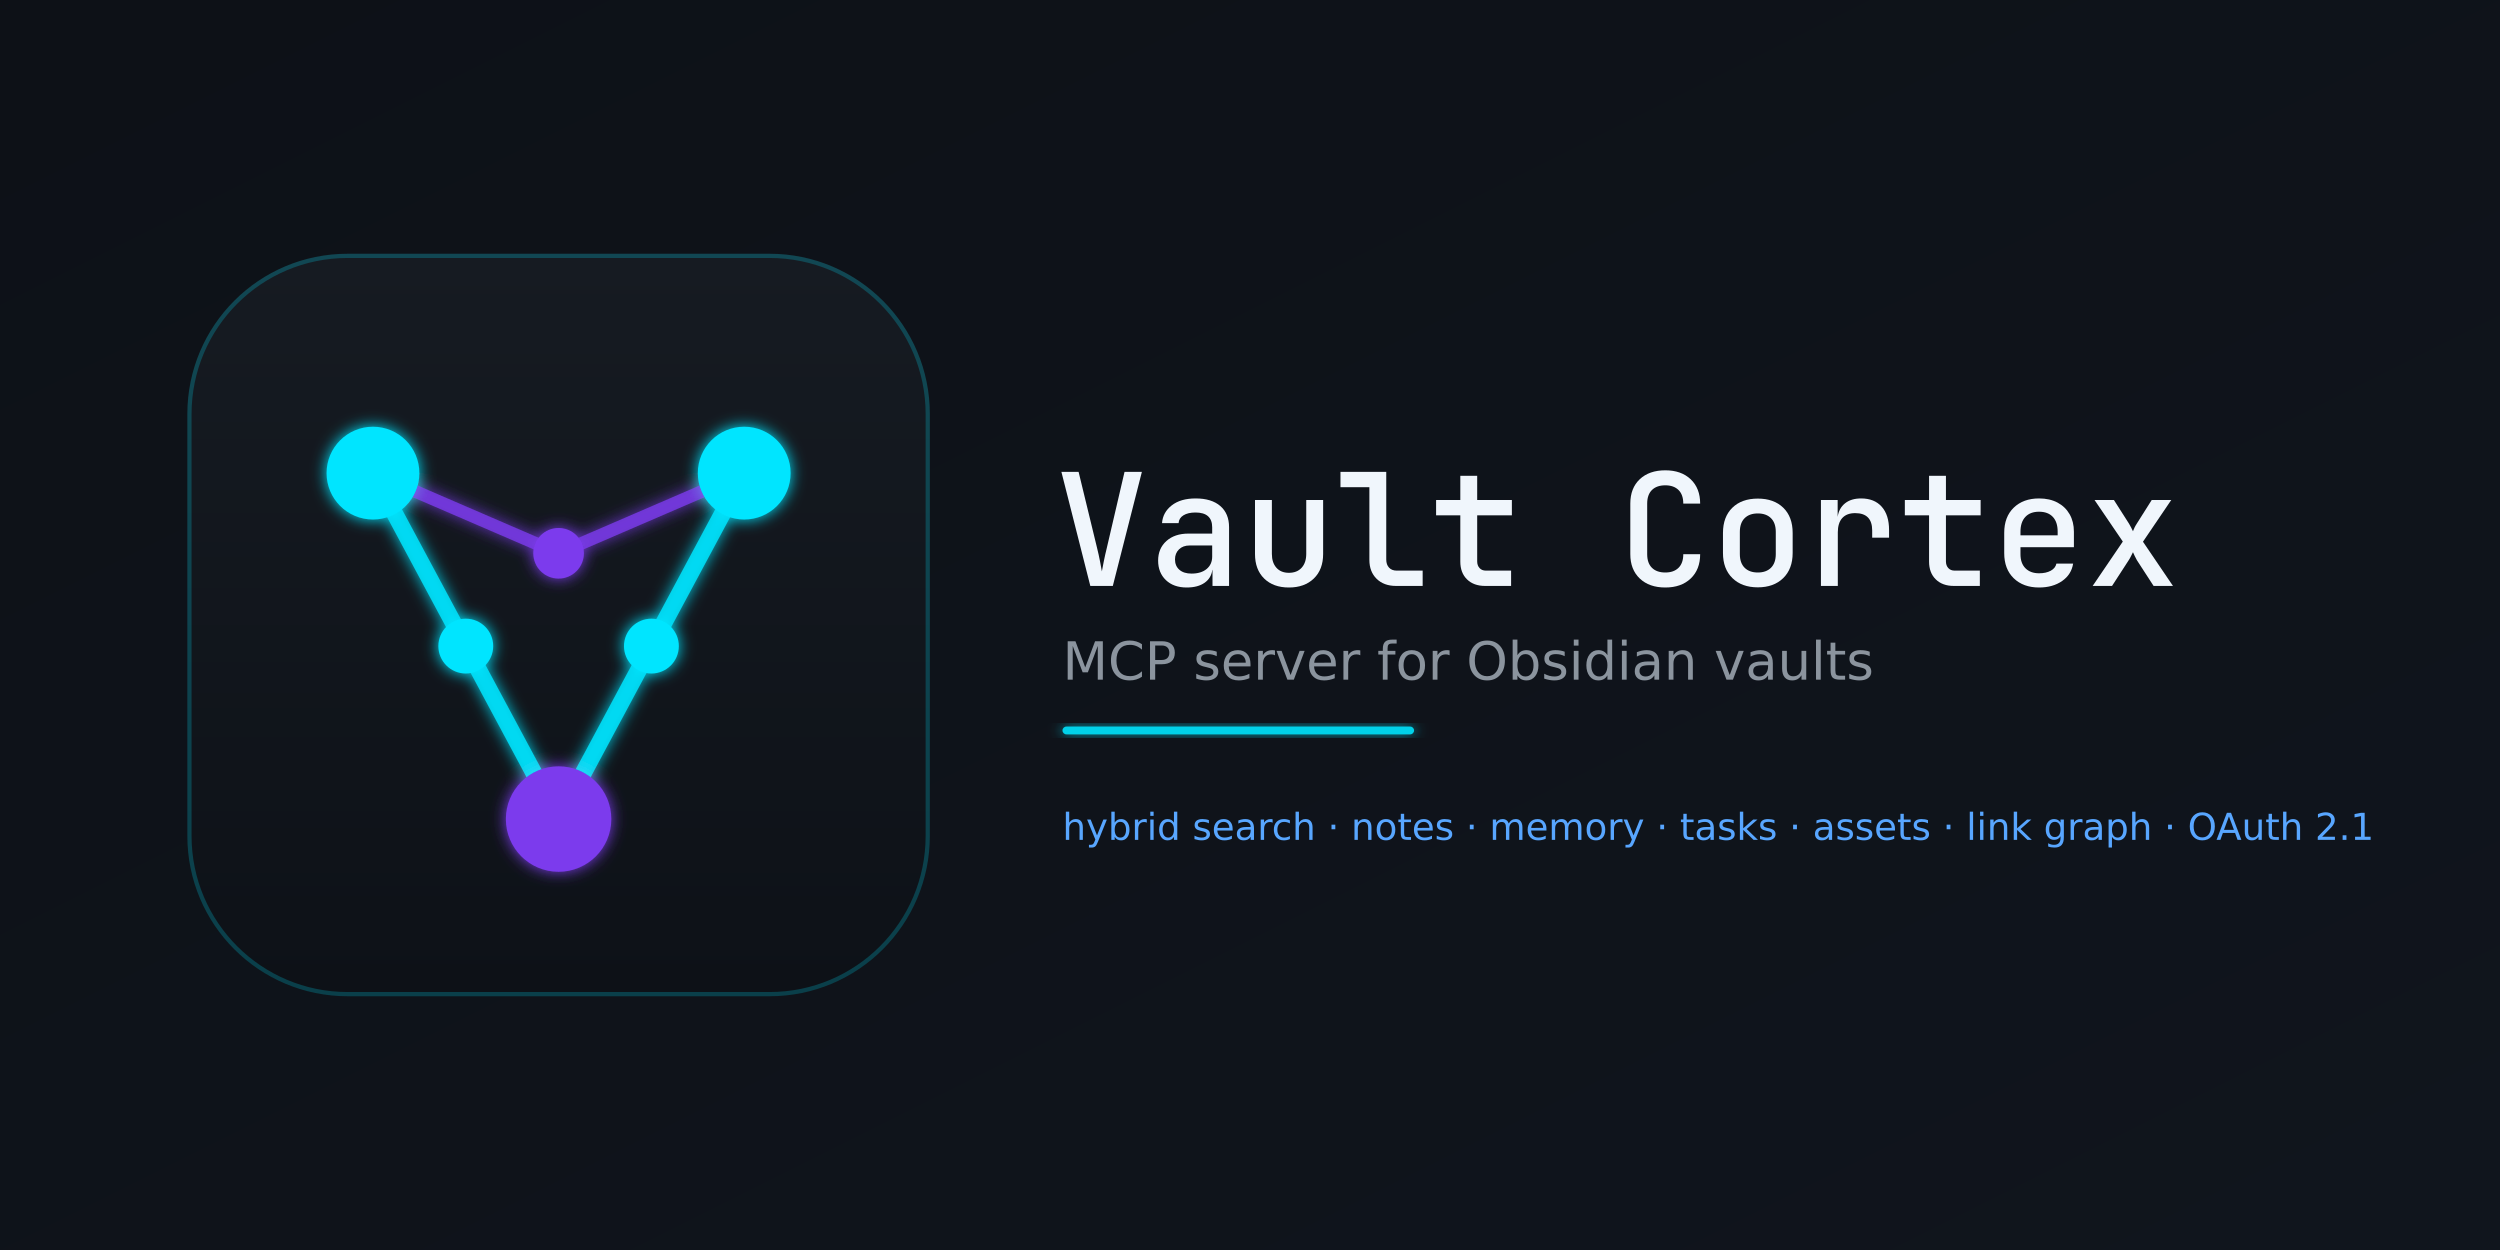
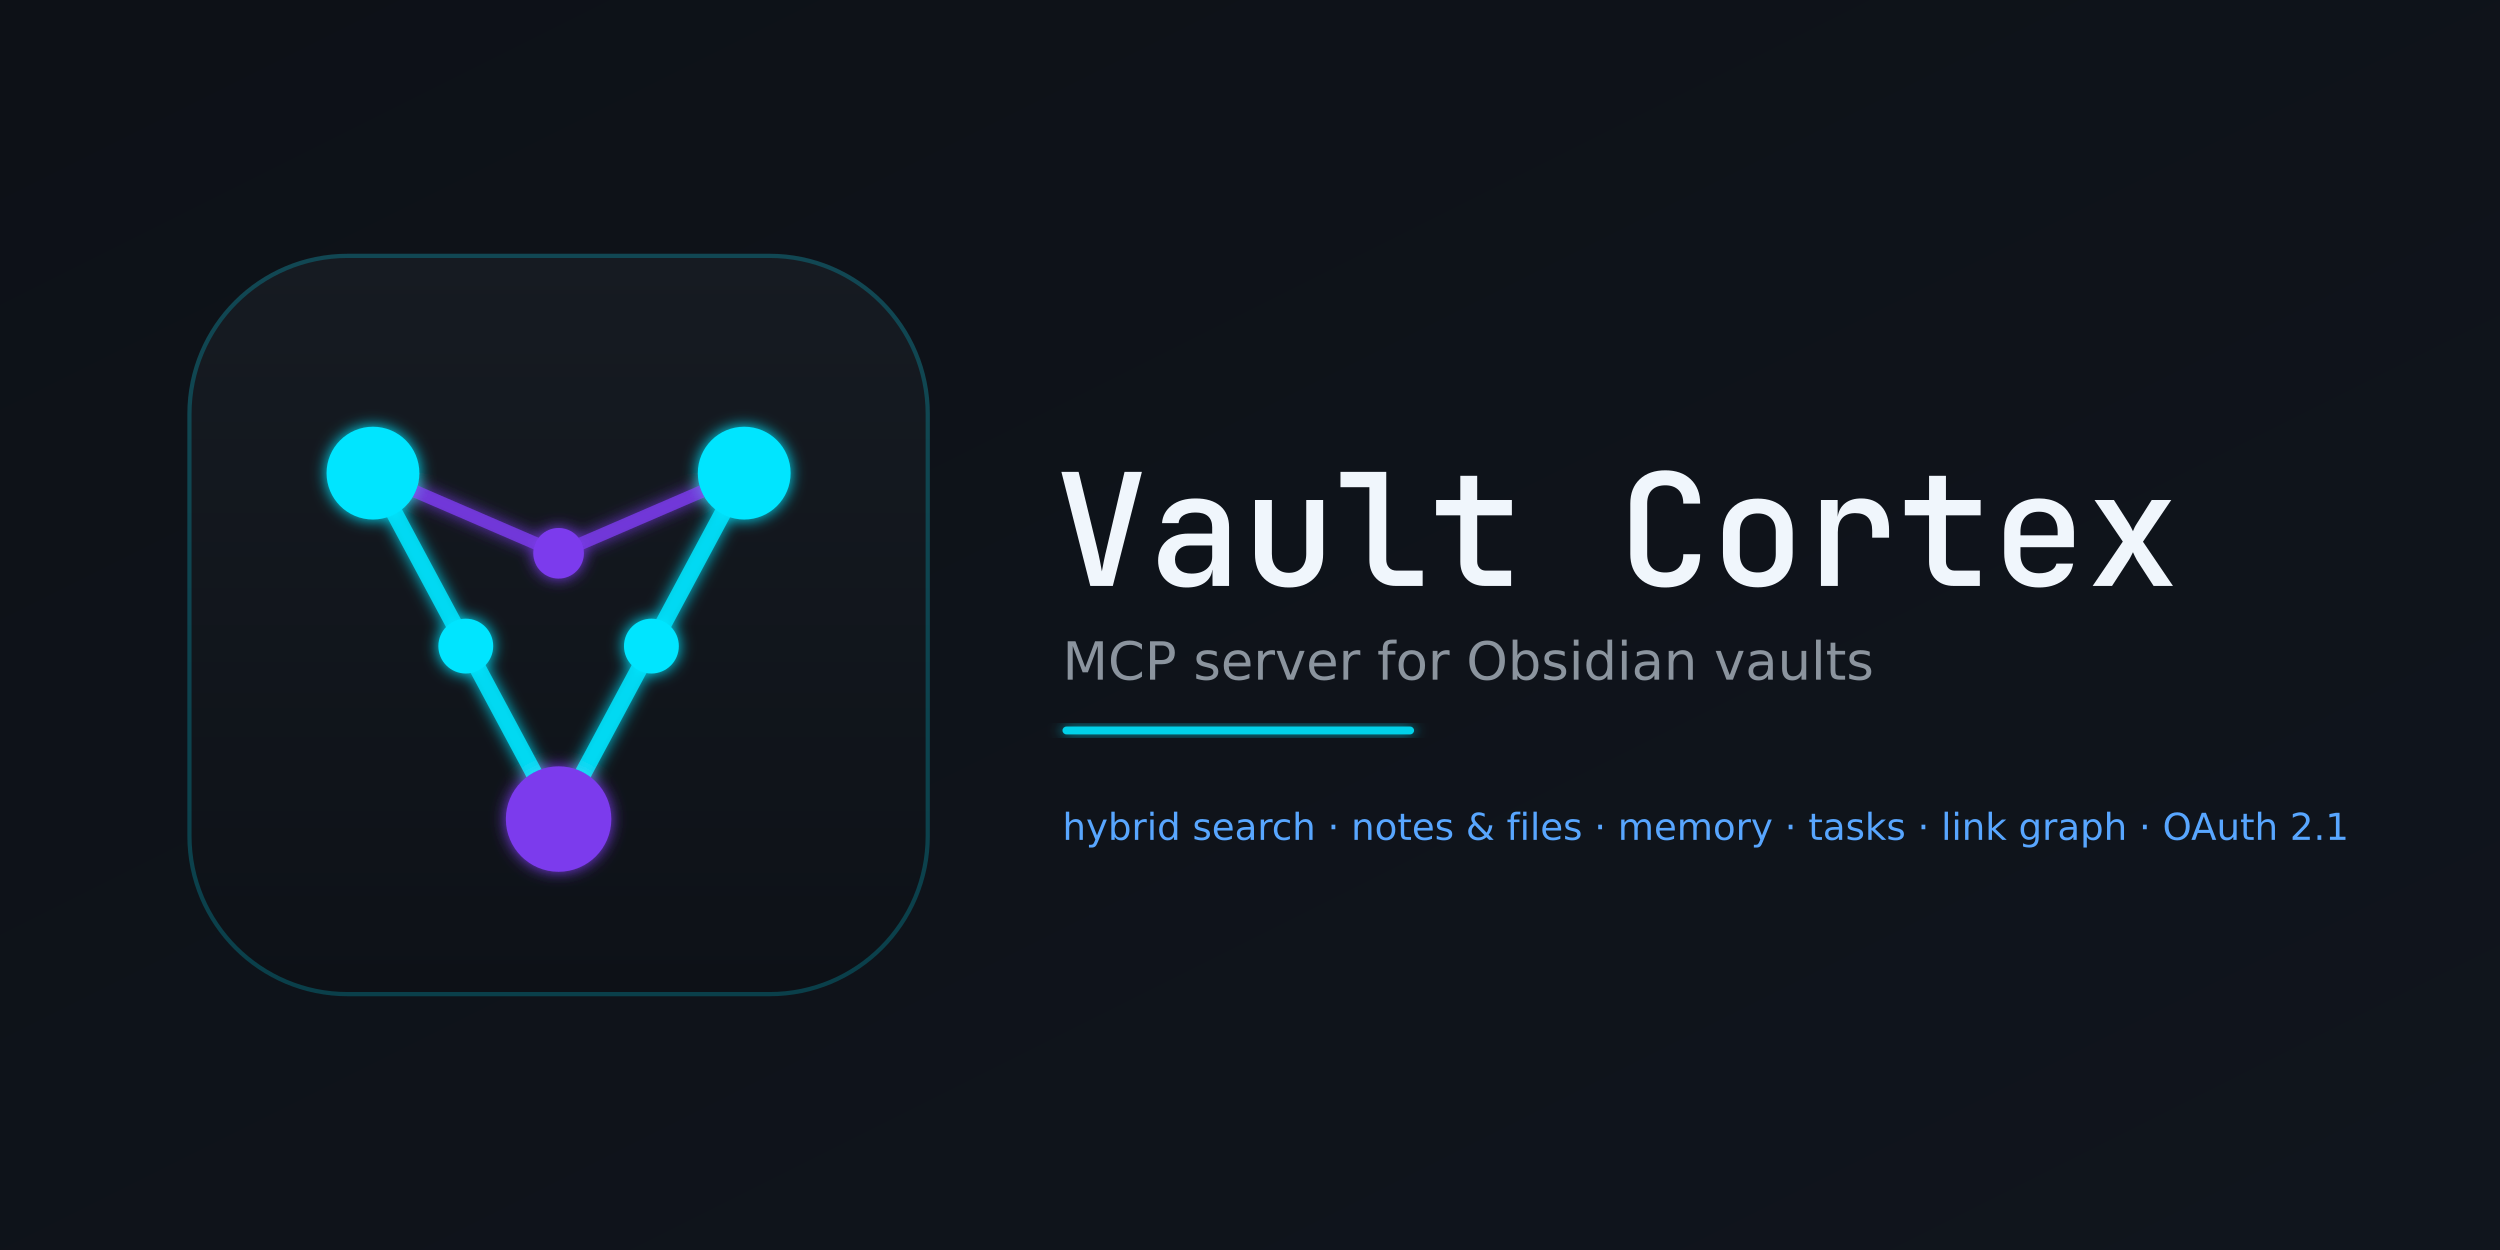
<svg xmlns="http://www.w3.org/2000/svg" width="1280" height="640" viewBox="0 0 1280 640" fill="none">
  <defs>
    <linearGradient id="bg" x1="0" y1="0" x2="1" y2="1">
      <stop offset="0" stop-color="#0d1117" />
      <stop offset="1" stop-color="#10151d" />
    </linearGradient>
    <linearGradient id="tileGrad" x1="0" y1="0" x2="0" y2="1">
      <stop offset="0" stop-color="#161b22" />
      <stop offset="1" stop-color="#0d1117" />
    </linearGradient>
    <filter id="glow" x="-40%" y="-40%" width="180%" height="180%">
      <feGaussianBlur in="SourceGraphic" stdDeviation="3.5" result="b" />
      <feMerge>
        <feMergeNode in="b" />
        <feMergeNode in="SourceGraphic" />
      </feMerge>
    </filter>
  </defs>
  <rect width="1280" height="640" fill="url(#bg)" />
  <g transform="translate(70,104) scale(1.08)">
    <rect x="24" y="24" width="352" height="352" rx="76" fill="url(#tileGrad)" />
    <rect x="25" y="25" width="350" height="350" rx="75" fill="none" stroke="#00e5ff" stroke-width="2" opacity="0.22" />
    <g filter="url(#glow)" stroke-linecap="round">
      <line x1="112" y1="128" x2="156" y2="210" stroke="#00e5ff" stroke-width="8" opacity="0.85" />
      <line x1="156" y1="210" x2="200" y2="292" stroke="#00e5ff" stroke-width="8" opacity="0.85" />
      <line x1="288" y1="128" x2="244" y2="210" stroke="#00e5ff" stroke-width="8" opacity="0.85" />
      <line x1="244" y1="210" x2="200" y2="292" stroke="#00e5ff" stroke-width="8" opacity="0.85" />
      <line x1="112" y1="128" x2="200" y2="166" stroke="#7c3aed" stroke-width="6" opacity="0.8" />
      <line x1="288" y1="128" x2="200" y2="166" stroke="#7c3aed" stroke-width="6" opacity="0.8" />
      <circle cx="112" cy="128" r="22" fill="#00e5ff" />
      <circle cx="288" cy="128" r="22" fill="#00e5ff" />
      <circle cx="156" cy="210" r="13" fill="#00e5ff" />
      <circle cx="244" cy="210" r="13" fill="#00e5ff" />
      <circle cx="200" cy="166" r="12" fill="#7c3aed" />
      <circle cx="200" cy="292" r="25" fill="#7c3aed" />
    </g>
  </g>
  <g transform="translate(540,300) scale(0.08,-0.08)" fill="#f0f6fc">
    <path transform="translate(0,0)" d="M228 0 43 730H153L271 244Q282 200 290.0 158.0Q298 116 302 93Q306 116 314.5 158.5Q323 201 334 245L447 730H558L372 0Z" />
    <path transform="translate(600,0)" d="M245 -10Q161 -10 111.5 37.5Q62 85 62 162Q62 240 115.0 287.5Q168 335 256 335H408V375Q408 470 301 470Q253 470 224.0 452.0Q195 434 193 402H87Q92 471 149.0 515.5Q206 560 302 560Q404 560 460.0 511.5Q516 463 516 376V0H410V103H409Q402 50 359.0 20.0Q316 -10 245 -10ZM276 79Q337 79 372.5 108.5Q408 138 408 188V259H264Q221 259 195.5 234.0Q170 209 170 170Q170 128 198.0 103.5Q226 79 276 79Z" />
    <path transform="translate(1200,0)" d="M299 -10Q199 -10 140.5 47.5Q82 105 82 204V550H190V205Q190 149 219.0 116.5Q248 84 299 84Q351 84 380.5 116.5Q410 149 410 205V550H518V204Q518 105 458.5 47.5Q399 -10 299 -10Z" />
    <path transform="translate(1800,0)" d="M385 0Q307 0 260.5 45.5Q214 91 214 167V632H29V730H322V169Q322 136 340.0 117.0Q358 98 389 98H555V0Z" />
    <path transform="translate(2400,0)" d="M355 0Q282 0 239.0 42.0Q196 84 196 156V452H41V550H196V705H304V550H526V452H304V157Q304 131 319.0 114.5Q334 98 360 98H521V0Z" />
    <path transform="translate(3600,0)" d="M308 -10Q205 -10 144.5 47.5Q84 105 84 203V527Q84 626 144.5 683.0Q205 740 308 740Q410 740 470.5 682.5Q531 625 531 527H423Q423 584 392.5 614.0Q362 644 308 644Q253 644 222.5 614.0Q192 584 192 527V203Q192 146 222.5 116.0Q253 86 308 86Q362 86 392.5 116.0Q423 146 423 203H531Q531 105 470.5 47.5Q410 -10 308 -10Z" />
    <path transform="translate(4200,0)" d="M300 -9Q198 -9 137.5 50.0Q77 109 77 211V339Q77 442 137.0 500.5Q197 559 300 559Q403 559 463.0 500.5Q523 442 523 339V211Q523 109 462.5 50.0Q402 -9 300 -9ZM300 86Q354 86 384.5 116.5Q415 147 415 204V346Q415 403 384.5 433.5Q354 464 300 464Q246 464 215.5 433.5Q185 403 185 346V204Q185 147 215.5 116.5Q246 86 300 86Z" />
    <path transform="translate(4800,0)" d="M104 0V550H211V442Q219 497 258.0 528.5Q297 560 361 560Q446 560 493.0 507.0Q540 454 540 358V309H432V355Q432 466 323 466Q269 466 240.5 434.5Q212 403 212 343V0Z" />
    <path transform="translate(5400,0)" d="M355 0Q282 0 239.0 42.0Q196 84 196 156V452H41V550H196V705H304V550H526V452H304V157Q304 131 319.0 114.5Q334 98 360 98H521V0Z" />
    <path transform="translate(6000,0)" d="M300 -10Q199 -10 138.0 49.0Q77 108 77 210V340Q77 442 138.0 501.0Q199 560 300 560Q368 560 418.0 533.5Q468 507 495.5 459.0Q523 411 523 347V248H181V203Q181 145 213.0 113.0Q245 81 300 81Q345 81 375.0 97.5Q405 114 411 143H518Q507 73 447.5 31.5Q388 -10 300 -10ZM181 347V324H419V348Q419 409 388.0 442.0Q357 475 300 475Q243 475 212.0 441.5Q181 408 181 347Z" />
    <path transform="translate(6600,0)" d="M43 0 236 284 55 550H179L276 398Q283 386 290.0 372.5Q297 359 301 350Q304 359 310.5 372.5Q317 386 325 398L421 550H546L365 283L557 0H433L326 165Q319 177 312.0 192.0Q305 207 301 216Q296 207 289.0 192.0Q282 177 274 165L167 0Z" />
  </g>
  <text x="544" y="348" font-family="DejaVu Sans" font-size="27" fill="#8b949e">MCP server for Obsidian vaults</text>
  <rect x="544" y="372" width="180" height="4" rx="2" fill="#00e5ff" filter="url(#glow)" opacity="0.9" />
-   <text x="544" y="430" font-family="DejaVu Sans" font-size="19" fill="#58a6ff">hybrid search · notes · memory · tasks · assets · link graph · OAuth 2.1</text>
+   <text x="544" y="430" font-family="DejaVu Sans" font-size="19" fill="#58a6ff">hybrid search · notes &amp; files · memory · tasks · link graph · OAuth 2.1</text>
</svg>
